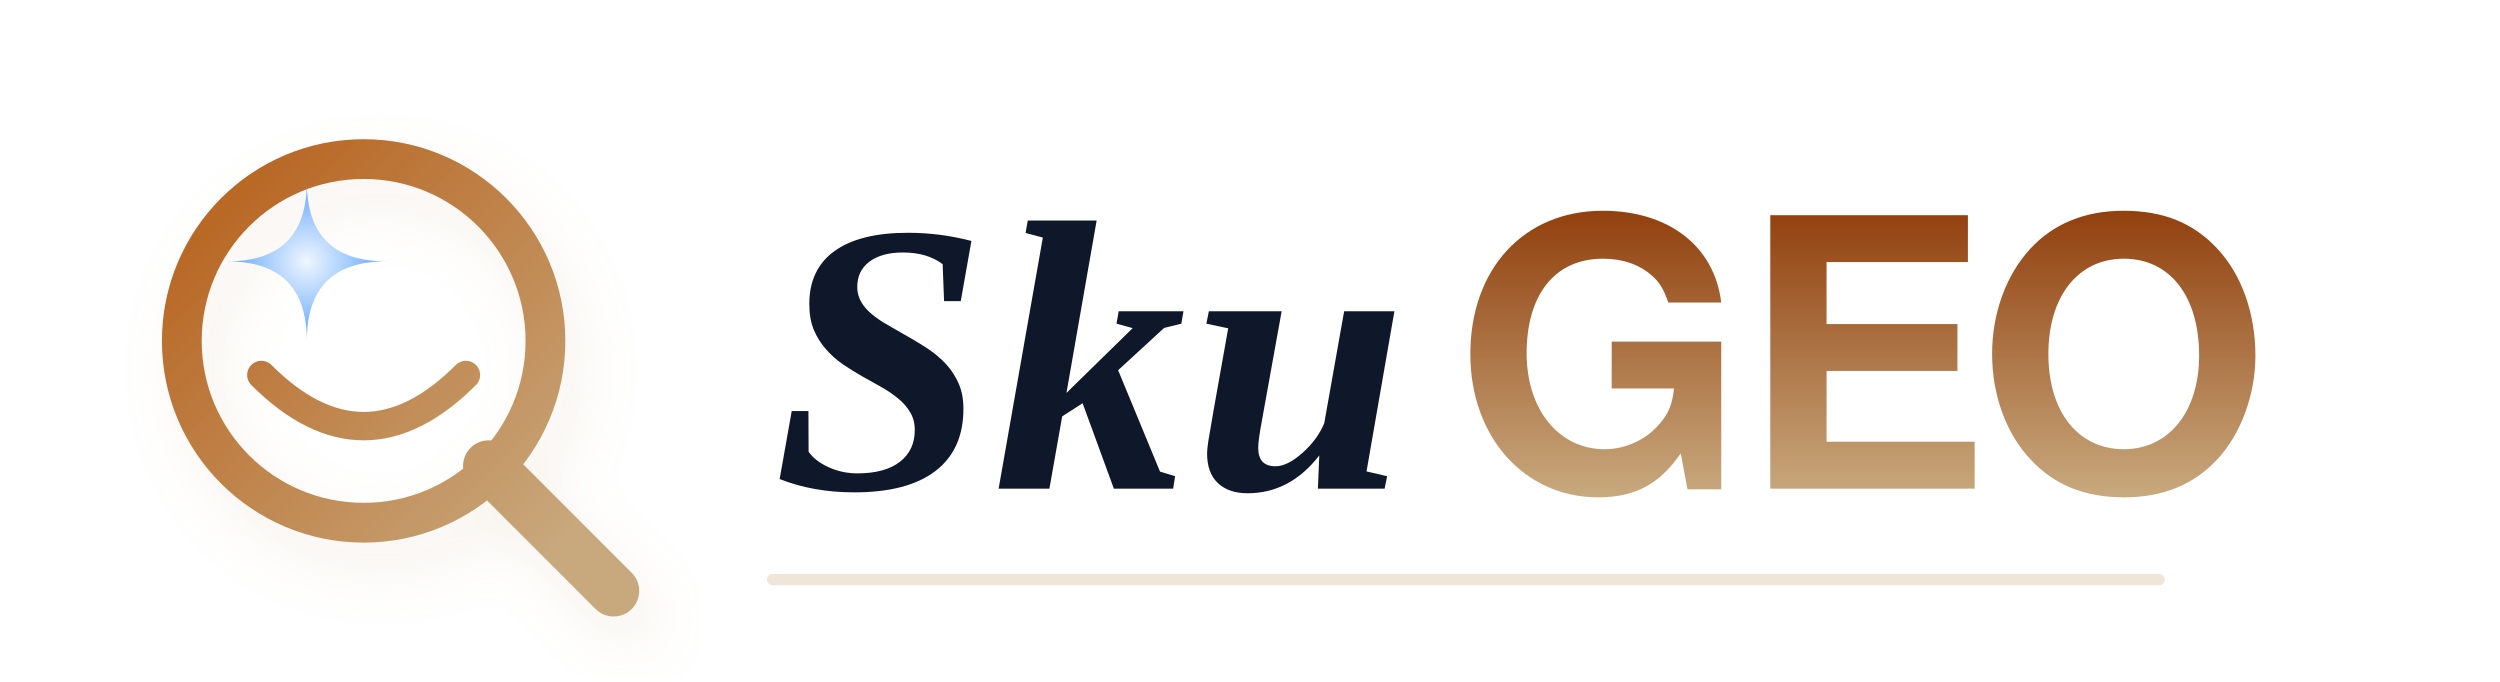
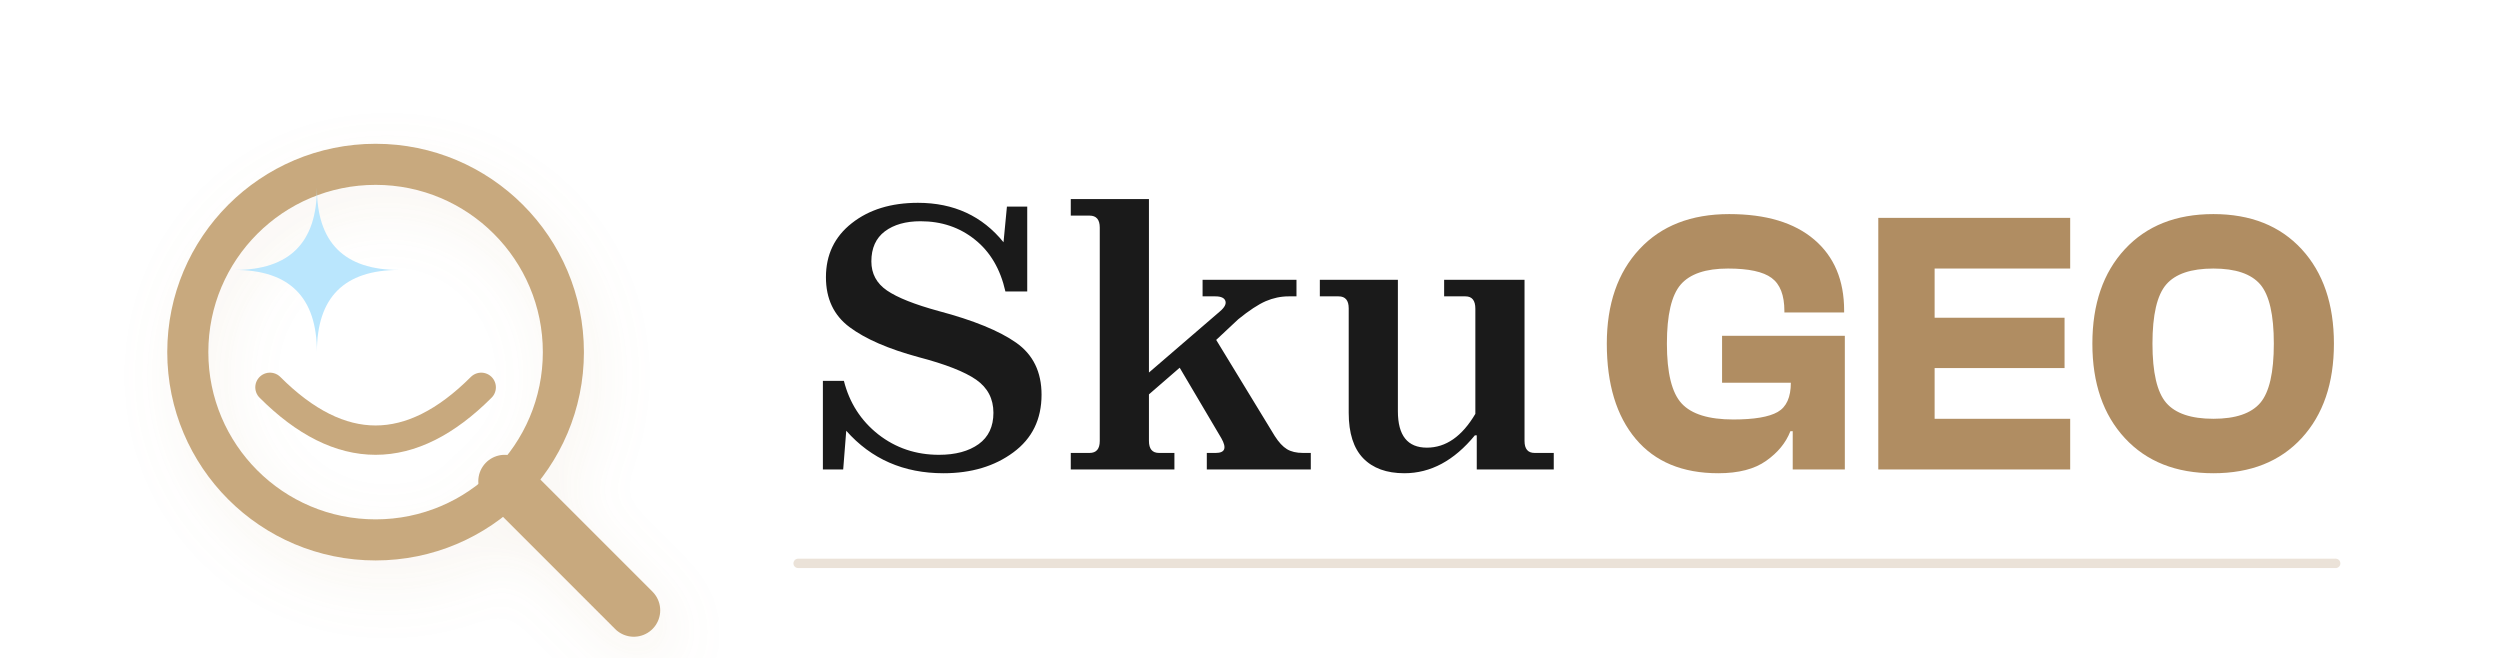
- <svg xmlns="http://www.w3.org/2000/svg" width="220" height="60" viewBox="0 0 220 60" fill="none">
+ <svg xmlns="http://www.w3.org/2000/svg" width="213" height="56" viewBox="0 0 213 56" fill="none">
  <defs>
-     <linearGradient id="goldRing" x1="0" y1="0" x2="40" y2="40" gradientUnits="userSpaceOnUse">
-       <stop offset="0" stop-color="#b45309" />
-       <stop offset="1" stop-color="#c8a97e" />
-     </linearGradient>
-     <linearGradient id="geoGold" x1="0" y1="0" x2="0" y2="1" gradientUnits="objectBoundingBox">
-       <stop offset="0" stop-color="#92400e" />
-       <stop offset="1" stop-color="#c8a97e" />
-     </linearGradient>
-     <radialGradient id="aiStar" cx="50%" cy="50%" r="50%">
-       <stop offset="0%" stop-color="#eff6ff" />
-       <stop offset="100%" stop-color="#60a5fa" />
-     </radialGradient>
    <filter id="lensGlow" x="-20%" y="-20%" width="140%" height="140%">
-       <feDropShadow dx="1.5" dy="2.5" stdDeviation="2.5" flood-color="#c8a97e" flood-opacity="0.15" />
+       <feDropShadow dx="1" dy="2" stdDeviation="2.5" flood-color="#c8a97e" flood-opacity="0.12" />
    </filter>
  </defs>
  <g transform="translate(10, 8)">
    <g filter="url(#lensGlow)">
-       <circle cx="22" cy="22" r="16" stroke="url(#goldRing)" stroke-width="3.5" fill="none" />
-       <line x1="33" y1="33" x2="44" y2="44" stroke="url(#goldRing)" stroke-width="4.5" stroke-linecap="round" />
+       <circle cx="22" cy="22" r="16" stroke="#c8a97e" stroke-width="3.5" fill="none" />
+       <line x1="33" y1="33" x2="44" y2="44" stroke="#c8a97e" stroke-width="4.5" stroke-linecap="round" />
    </g>
-     <path d="M 13 25 Q 22 34 31 25" stroke="url(#goldRing)" stroke-width="2.5" stroke-linecap="round" fill="none" />
-     <path d="M 17 8 Q 17 15 10 15 Q 17 15 17 22 Q 17 15 24 15 Q 17 15 17 8 Z" fill="url(#aiStar)" />
+     <path d="M 13 25 Q 22 34 31 25" stroke="#c8a97e" stroke-width="2.5" stroke-linecap="round" fill="none" />
+     <path d="M 17 8 Q 17 15 10 15 Q 17 15 17 22 Q 17 15 24 15 Q 17 15 17 8 Z" fill="#bae6fd" />
  </g>
-   <text x="68" y="43" font-family="'Didot', 'Bodoni MT', 'Times New Roman', serif" font-weight="600" font-style="italic" font-size="34" fill="#0F172A" letter-spacing="0.5">Sku</text>
-   <text x="128" y="43" font-family="'Helvetica Neue', 'Helvetica', 'Arial', sans-serif" font-weight="700" font-size="33" fill="url(#geoGold)" letter-spacing="-0.5">GEO</text>
-   <line x1="68" y1="51" x2="190" y2="51" stroke="url(#goldRing)" stroke-width="1" stroke-linecap="round" opacity="0.3" />
+   <path d="M88.74 33.63L88.74 33.63Q88.74 36.77 86.34 38.54Q83.94 40.32 80.38 40.32L80.38 40.32Q75.30 40.32 72.10 36.70L72.10 36.70L71.84 40L70.11 40L70.11 32.45L71.90 32.45Q72.61 35.26 74.83 37.01Q77.06 38.75 80 38.75L80 38.75Q82.11 38.75 83.38 37.84Q84.64 36.93 84.64 35.17L84.64 35.17Q84.64 33.38 83.17 32.35Q81.70 31.33 78.27 30.43L78.27 30.43Q74.40 29.38 72.38 27.87Q70.37 26.37 70.37 23.62L70.37 23.62Q70.37 20.74 72.58 19.01Q74.78 17.28 78.21 17.28L78.21 17.28Q82.78 17.28 85.50 20.64L85.50 20.64L85.79 17.60L87.52 17.60L87.52 24.83L85.66 24.83Q85.02 21.98 83.07 20.42Q81.12 18.85 78.43 18.85L78.43 18.85Q76.54 18.85 75.39 19.71Q74.24 20.58 74.24 22.27L74.24 22.27Q74.24 23.84 75.57 24.75Q76.90 25.66 79.97 26.50L79.97 26.50Q84.42 27.68 86.58 29.20Q88.74 30.72 88.74 33.63ZM98.75 38.59L100.06 38.59L100.06 40L91.23 40L91.23 38.59L92.83 38.59Q93.70 38.59 93.70 37.57L93.70 37.57L93.70 19.39Q93.70 18.37 92.83 18.37L92.83 18.37L91.23 18.37L91.23 16.96L97.89 16.96L97.89 31.74L103.94 26.53Q104.54 26.02 104.40 25.63Q104.26 25.25 103.55 25.25L103.55 25.25L102.46 25.25L102.46 23.84L110.46 23.84L110.46 25.25L109.79 25.25Q108.80 25.25 107.84 25.66Q106.88 26.08 105.50 27.20L105.50 27.20L103.62 28.96L108.61 37.15Q109.12 37.95 109.65 38.27Q110.18 38.59 111.01 38.59L111.01 38.59L111.68 38.59L111.68 40L102.82 40L102.82 38.59L103.58 38.59Q104.77 38.59 104.06 37.34L104.06 37.34L100.51 31.33L97.89 33.60L97.89 37.57Q97.89 38.59 98.75 38.59L98.75 38.59ZM123.04 23.84L129.89 23.84L129.89 37.57Q129.89 38.59 130.75 38.59L130.75 38.59L132.38 38.59L132.38 40L125.82 40L125.82 37.09L125.66 37.09Q123.01 40.32 119.65 40.32L119.65 40.32Q117.38 40.32 116.14 39.04Q114.91 37.76 114.91 35.17L114.91 35.17L114.91 26.27Q114.91 25.25 114.05 25.25L114.05 25.25L112.45 25.25L112.45 23.84L119.10 23.84L119.10 35.04Q119.10 38.14 121.57 38.14L121.57 38.14Q124.00 38.14 125.70 35.26L125.70 35.26L125.70 26.30Q125.70 25.25 124.86 25.25L124.86 25.25L123.04 25.25L123.04 23.84Z" fill="#1a1a1a" />
+   <path d="M146.40 40.32L146.40 40.32Q141.82 40.32 139.36 37.39Q136.90 34.46 136.90 29.28L136.90 29.28Q136.90 24.22 139.68 21.23Q142.46 18.24 147.33 18.24L147.33 18.24Q152.03 18.24 154.58 20.42Q157.12 22.59 157.12 26.46L157.12 26.46L157.12 26.62L152.03 26.62L152.03 26.50Q152.03 24.48 150.94 23.68Q149.86 22.88 147.23 22.88L147.23 22.88Q144.38 22.88 143.20 24.24Q142.02 25.60 142.02 29.28L142.02 29.28Q142.02 33.02 143.28 34.38Q144.54 35.74 147.68 35.74L147.68 35.74Q150.34 35.74 151.46 35.10Q152.58 34.46 152.58 32.61L152.58 32.61L146.72 32.61L146.72 28.61L157.18 28.61L157.18 40L152.74 40L152.74 36.74L152.54 36.74Q151.97 38.21 150.48 39.26Q148.99 40.32 146.40 40.32ZM176.38 35.68L176.38 40L160.03 40L160.03 18.56L176.38 18.56L176.38 22.88L164.83 22.88L164.83 27.07L175.90 27.07L175.90 31.36L164.83 31.36L164.83 35.68L176.38 35.68ZM196.10 37.33Q193.34 40.32 188.58 40.32Q183.81 40.32 181.04 37.33Q178.27 34.34 178.27 29.28Q178.27 24.22 181.04 21.23Q183.81 18.24 188.58 18.24Q193.34 18.24 196.10 21.23Q198.85 24.22 198.85 29.28Q198.85 34.34 196.10 37.33ZM184.56 34.32Q185.73 35.68 188.58 35.68Q191.42 35.68 192.58 34.32Q193.73 32.96 193.73 29.28Q193.73 25.60 192.58 24.24Q191.42 22.88 188.58 22.88Q185.73 22.88 184.56 24.24Q183.39 25.60 183.39 29.28Q183.39 32.96 184.56 34.32Z" fill="#b08d62" />
+   <line x1="68" y1="48" x2="199" y2="48" stroke="#b08d62" stroke-width="0.8" stroke-linecap="round" opacity="0.25" />
</svg>
